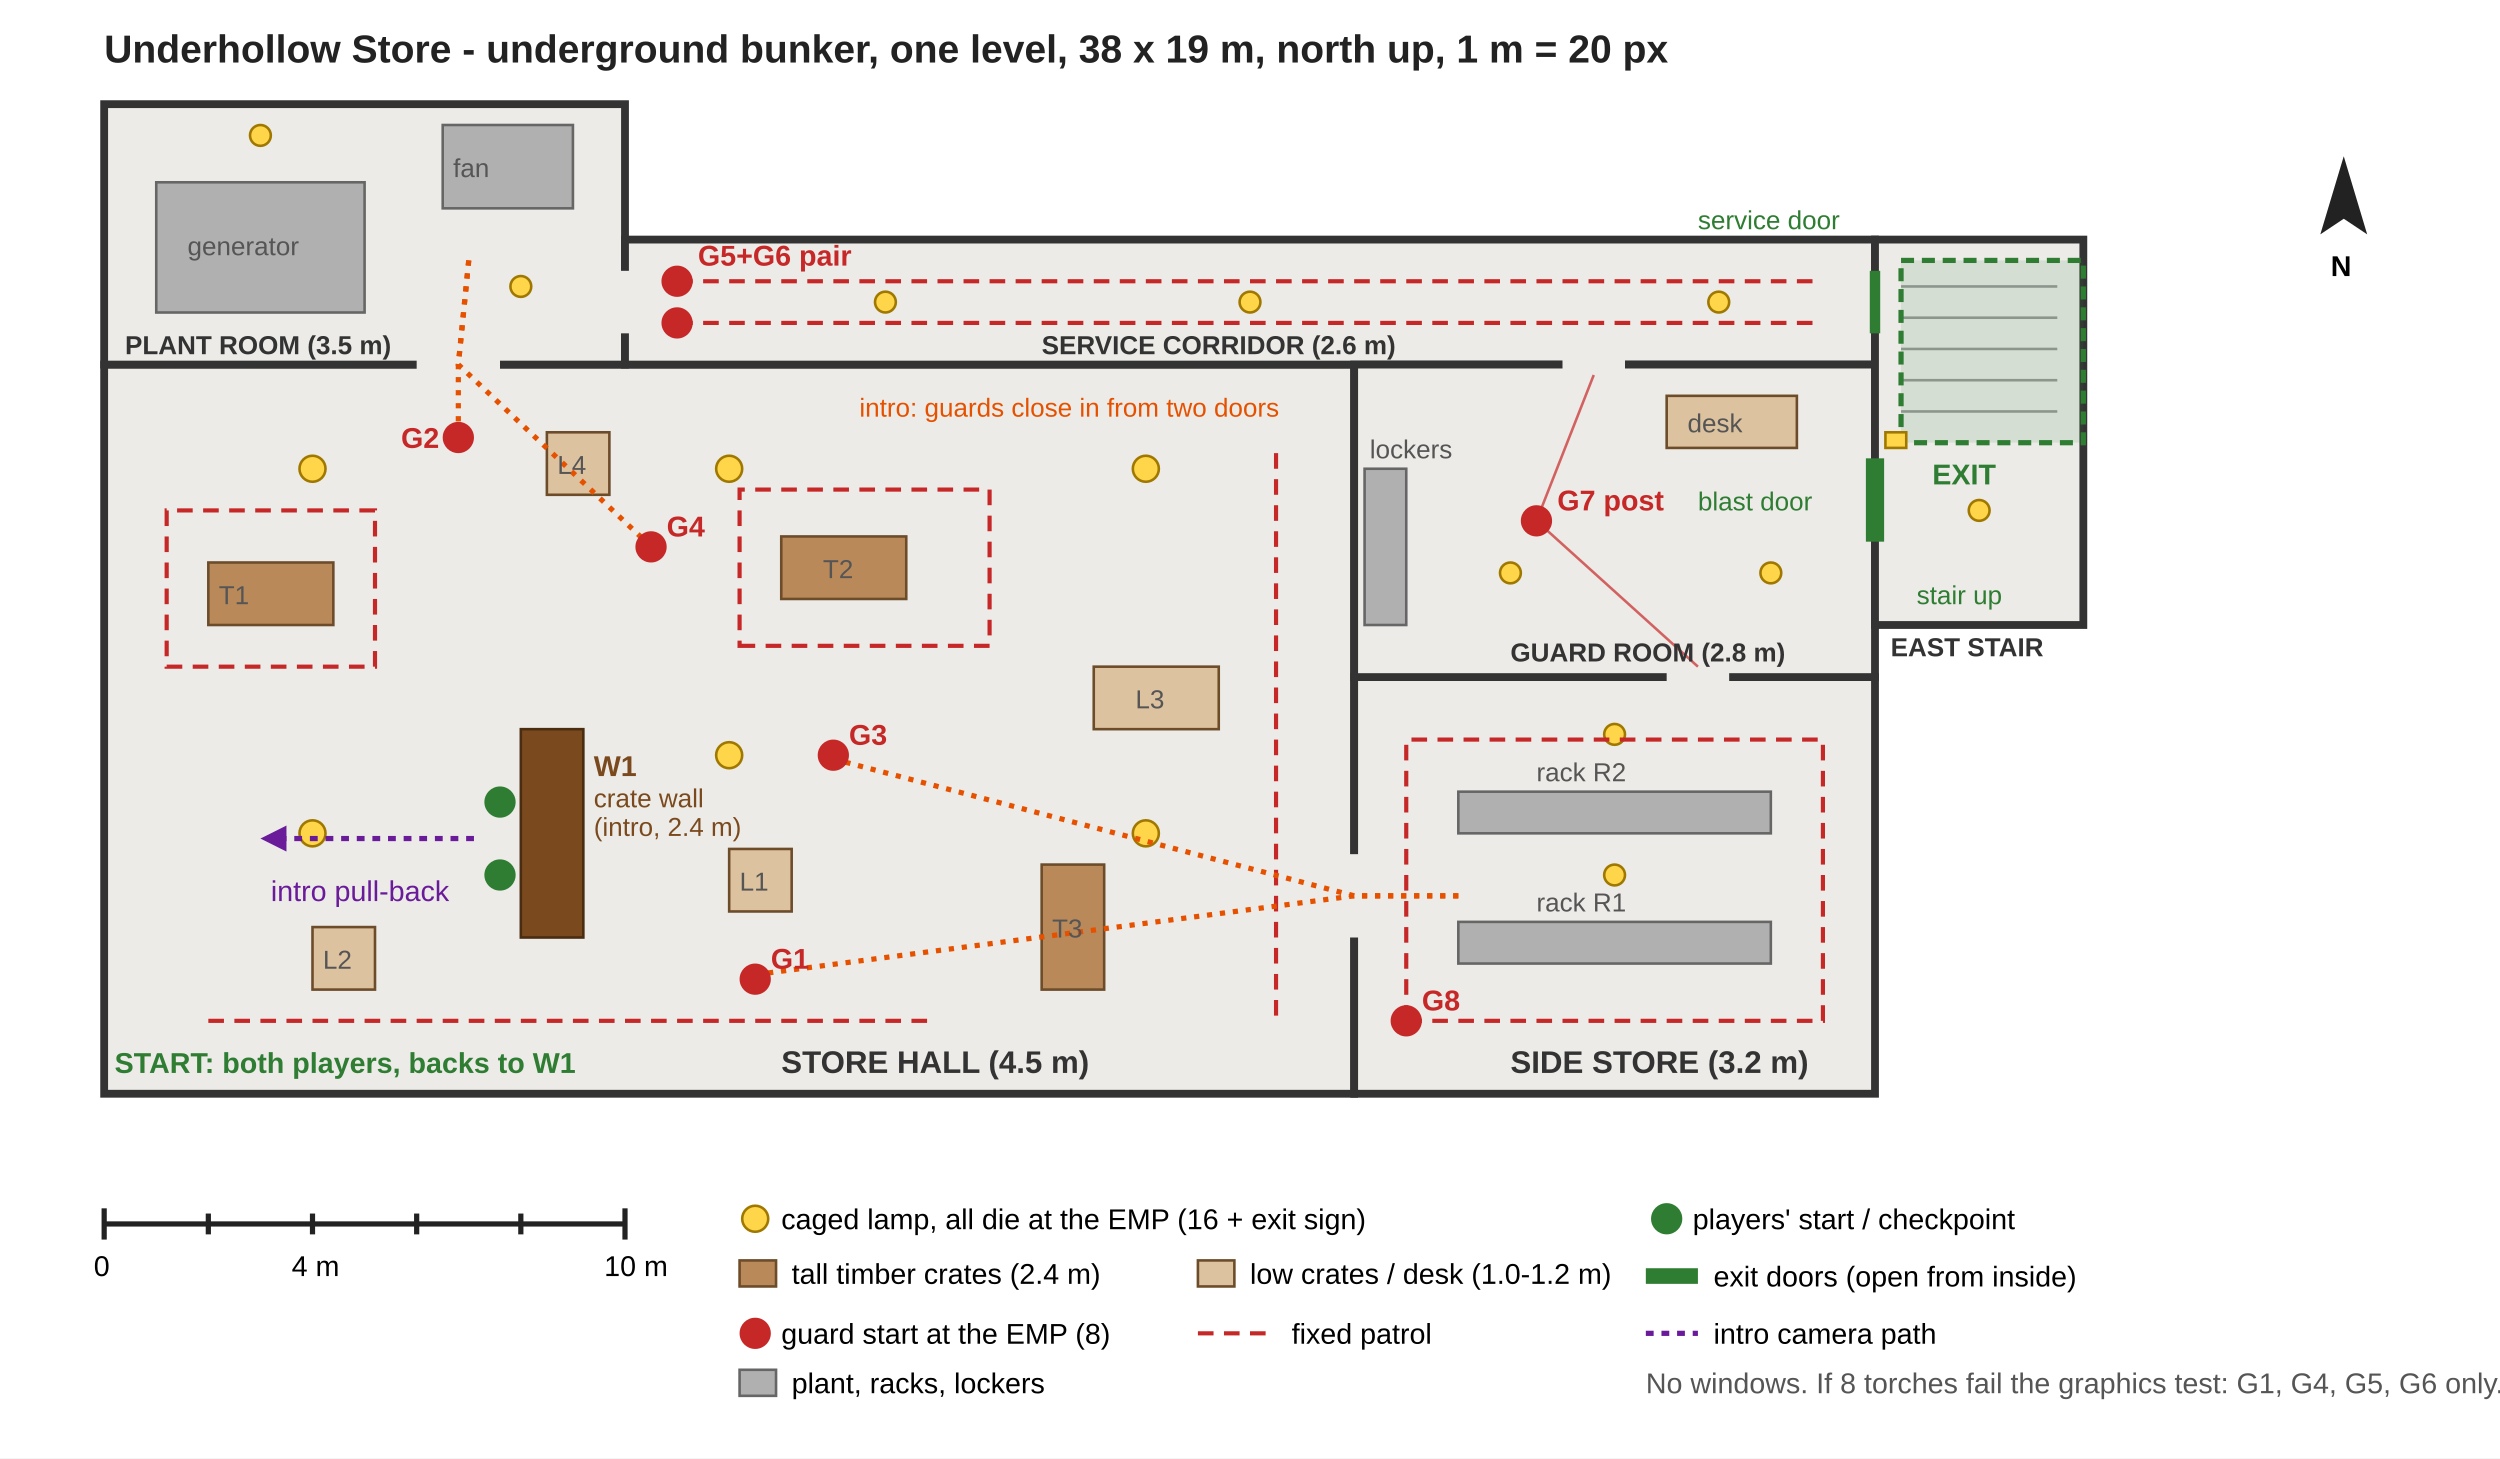
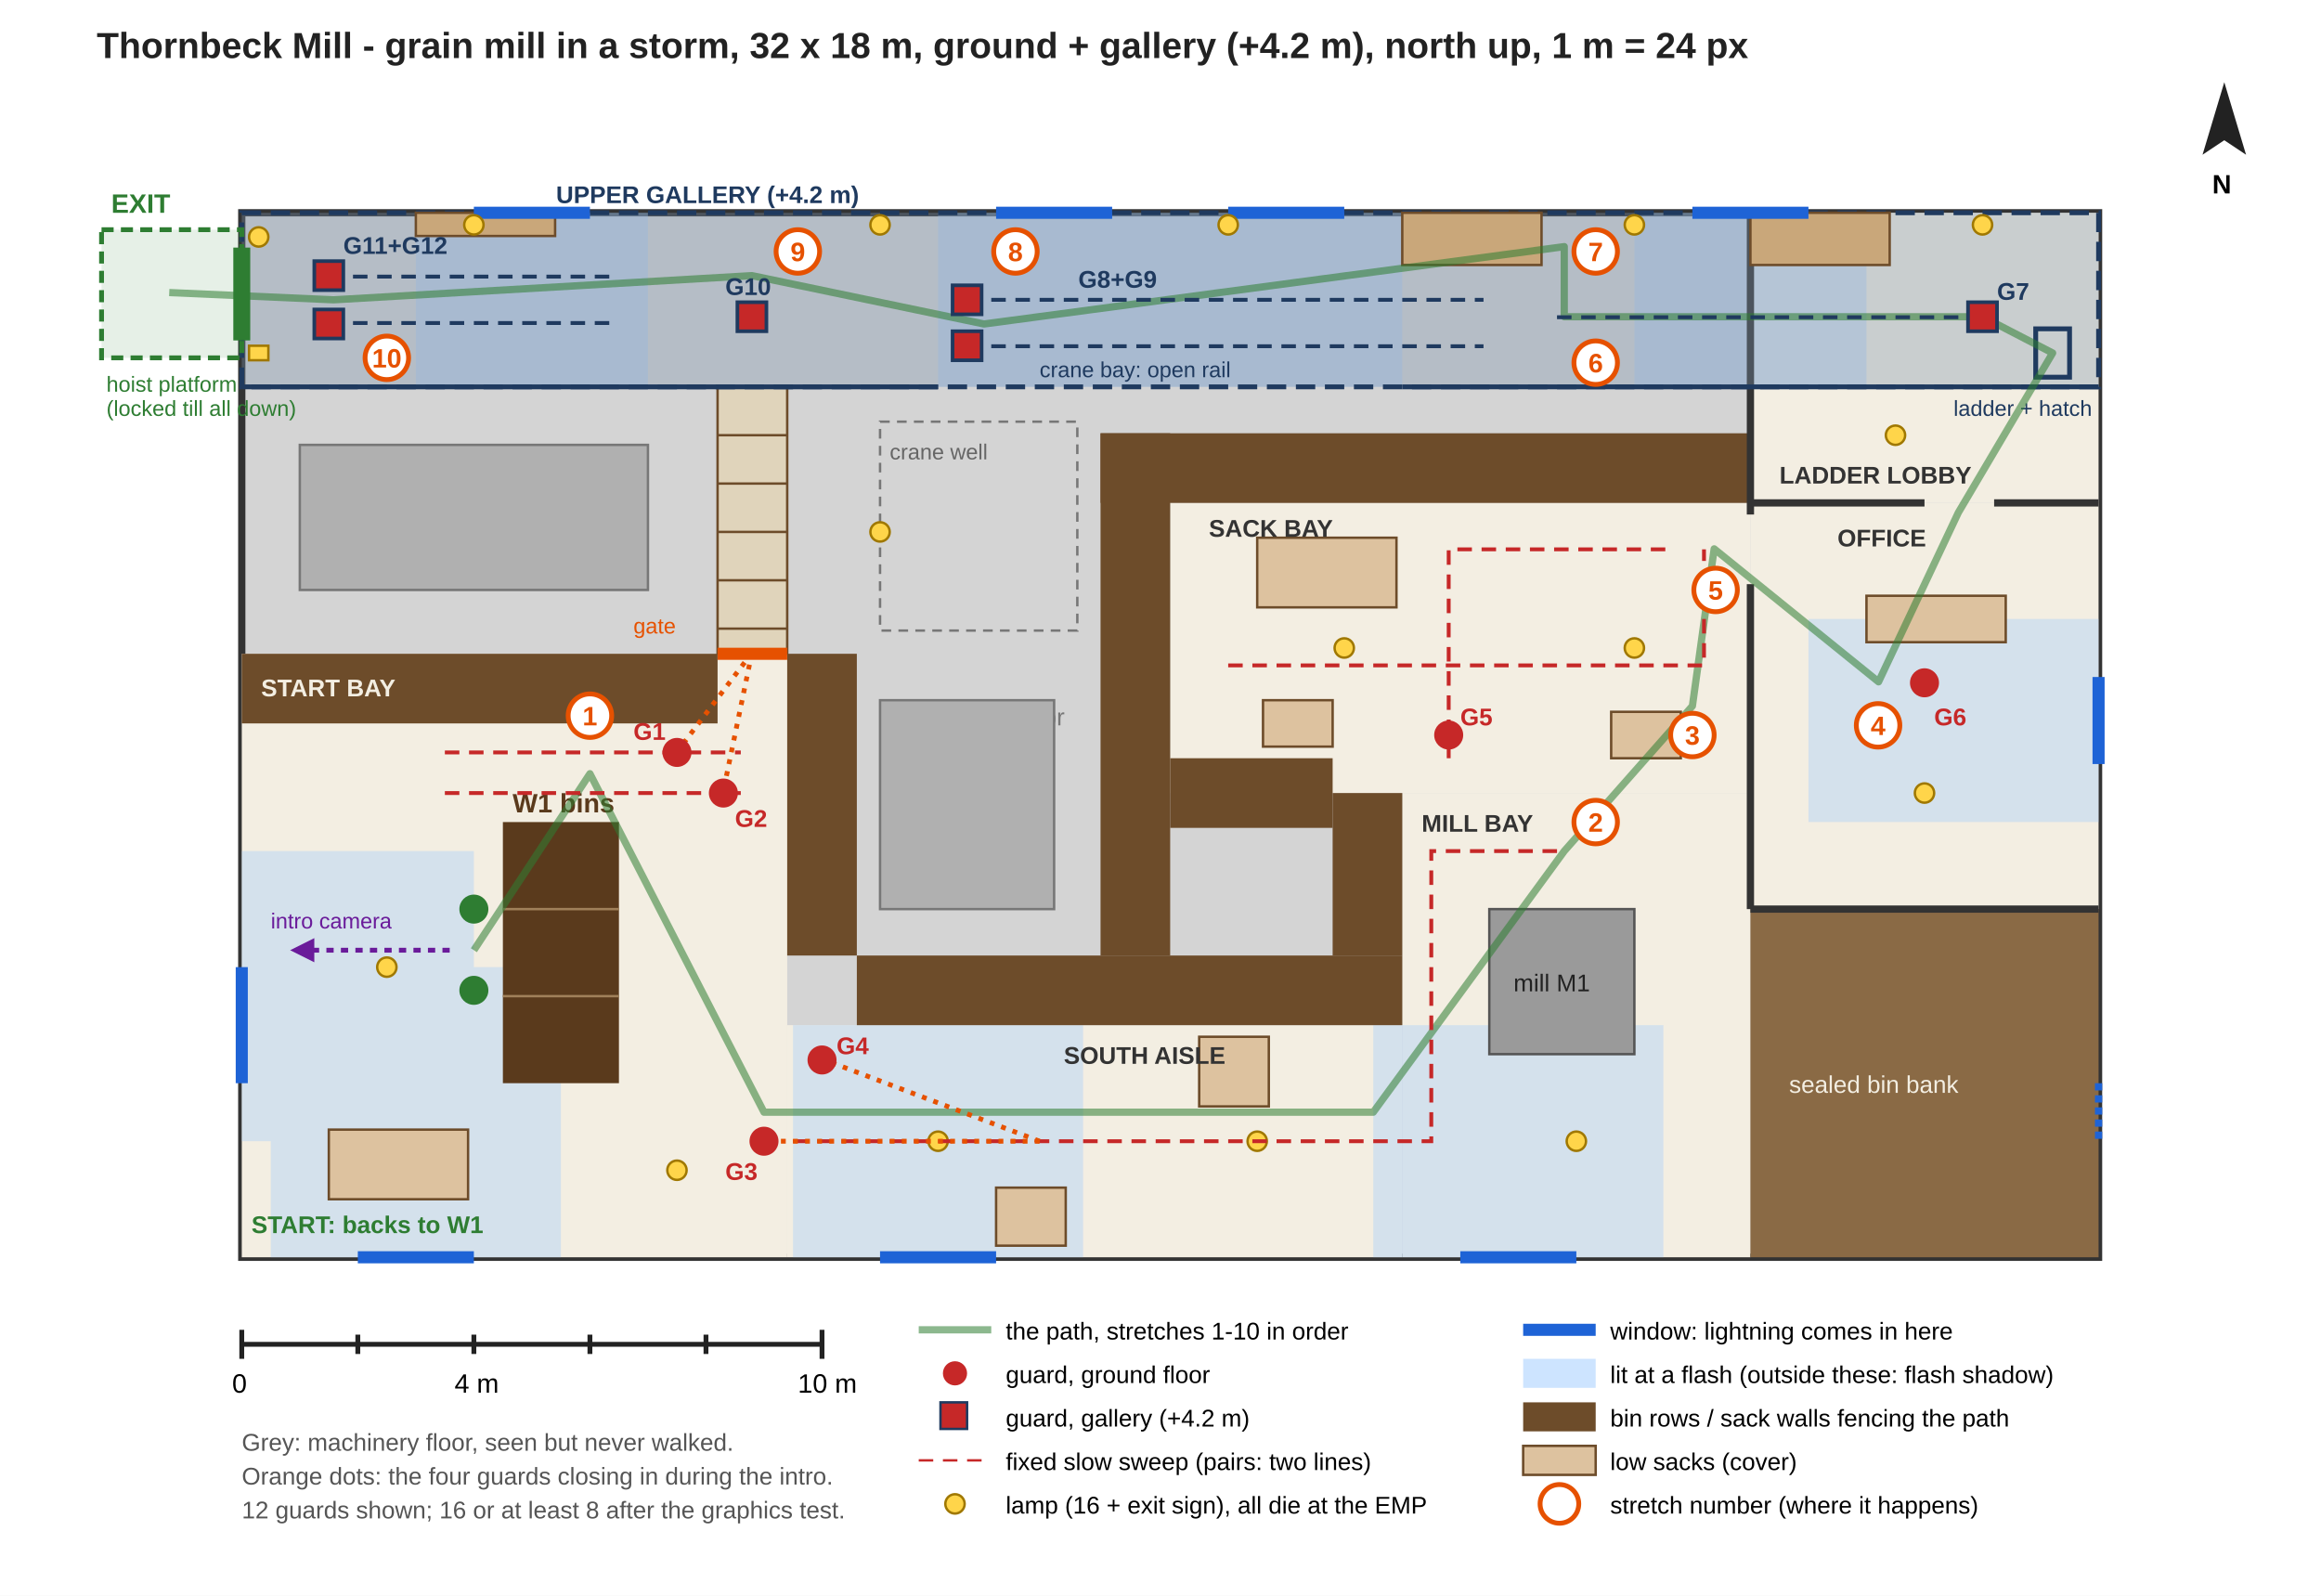
- <svg xmlns="http://www.w3.org/2000/svg" viewBox="0 0 960 560" width="960" height="560" font-family="Arial, Helvetica, sans-serif" font-size="11">
-   <rect x="0" y="0" width="960" height="560" fill="#ffffff" />
-   <text x="40" y="24" font-size="15" font-weight="bold" fill="#222">Underhollow Store - underground bunker, one level, 38 x 19 m, north up, 1 m = 20 px</text>
-   <g fill="#ecebe7" stroke="#333" stroke-width="3">
-     <rect x="40" y="140" width="480" height="280" />
-     <rect x="40" y="40" width="200" height="100" />
-     <rect x="240" y="92" width="480" height="48" />
-     <rect x="520" y="260" width="200" height="160" />
-     <rect x="520" y="140" width="200" height="120" />
-     <rect x="720" y="92" width="80" height="148" />
-   </g>
-   <g stroke="#999" stroke-width="1">
-     <line x1="730" y1="110" x2="790" y2="110" />
-     <line x1="730" y1="122" x2="790" y2="122" />
-     <line x1="730" y1="134" x2="790" y2="134" />
-     <line x1="730" y1="146" x2="790" y2="146" />
-     <line x1="730" y1="158" x2="790" y2="158" />
-   </g>
-   <rect x="730" y="100" width="70" height="70" fill="#2e7d32" fill-opacity="0.12" stroke="#2e7d32" stroke-width="2" stroke-dasharray="5 3" />
-   <g stroke="#ecebe7" stroke-width="5">
-     <line x1="520" y1="328" x2="520" y2="360" />
-     <line x1="160" y1="140" x2="192" y2="140" />
-     <line x1="240" y1="104" x2="240" y2="128" />
-     <line x1="600" y1="140" x2="624" y2="140" />
-     <line x1="640" y1="260" x2="664" y2="260" />
-   </g>
-   <line x1="720" y1="176" x2="720" y2="208" stroke="#2e7d32" stroke-width="7" />
-   <line x1="720" y1="104" x2="720" y2="128" stroke="#2e7d32" stroke-width="4" />
-   <text x="652" y="196" fill="#2e7d32" font-size="10">blast door</text>
-   <text x="652" y="88" fill="#2e7d32" font-size="10">service door</text>
-   <g fill="#b9895a" stroke="#6d4c2a" stroke-width="1">
-     <rect x="80" y="216" width="48" height="24" />
-     <rect x="300" y="206" width="48" height="24" />
-     <rect x="400" y="332" width="24" height="48" />
-   </g>
-   <g fill="#ddc29f" stroke="#6d4c2a" stroke-width="1">
-     <rect x="280" y="326" width="24" height="24" />
-     <rect x="120" y="356" width="24" height="24" />
-     <rect x="420" y="256" width="48" height="24" />
-     <rect x="210" y="166" width="24" height="24" />
-     <rect x="640" y="152" width="50" height="20" />
-   </g>
-   <g fill="#b0b0b0" stroke="#666" stroke-width="1">
-     <rect x="60" y="70" width="80" height="50" />
-     <rect x="170" y="48" width="50" height="32" />
-     <rect x="560" y="354" width="120" height="16" />
-     <rect x="560" y="304" width="120" height="16" />
-     <rect x="524" y="180" width="16" height="60" />
-   </g>
-   <rect x="200" y="280" width="24" height="80" fill="#7a4a1e" stroke="#4a2c10" />
-   <text x="228" y="298" fill="#7a4a1e" font-weight="bold">W1</text>
-   <text x="228" y="310" fill="#7a4a1e" font-size="10">crate wall</text>
-   <text x="228" y="321" fill="#7a4a1e" font-size="10">(intro, 2.4 m)</text>
-   <g fill="#ffd54a" stroke="#a07800" stroke-width="1">
-     <circle cx="120" cy="320" r="5" />
-     <circle cx="280" cy="290" r="5" />
-     <circle cx="440" cy="320" r="5" />
-     <circle cx="120" cy="180" r="5" />
-     <circle cx="280" cy="180" r="5" />
-     <circle cx="440" cy="180" r="5" />
-     <circle cx="200" cy="110" r="4" />
-     <circle cx="100" cy="52" r="4" />
-     <circle cx="340" cy="116" r="4" />
-     <circle cx="480" cy="116" r="4" />
-     <circle cx="660" cy="116" r="4" />
-     <circle cx="620" cy="336" r="4" />
-     <circle cx="620" cy="282" r="4" />
-     <circle cx="580" cy="220" r="4" />
-     <circle cx="680" cy="220" r="4" />
-     <circle cx="760" cy="196" r="4" />
-     <rect x="724" y="166" width="8" height="6" />
-   </g>
+ <svg xmlns="http://www.w3.org/2000/svg" viewBox="0 0 960 660" width="960" height="660" font-family="Arial, Helvetica, sans-serif" font-size="11">
+   <rect x="0" y="0" width="960" height="660" fill="#ffffff" />
+   <text x="40" y="24" font-size="15" font-weight="bold" fill="#222">Thornbeck Mill - grain mill in a storm, 32 x 18 m, ground + gallery (+4.2 m), north up, 1 m = 24 px</text>
+   <rect x="100" y="88" width="768" height="432" fill="#d4d4d4" stroke="#333" stroke-width="3" />
+   <text x="372" y="300" fill="#777" font-size="10">machinery floor</text>
+   <text x="372" y="312" fill="#777" font-size="10">(off the path)</text>
+   <g fill="#f3eee2">
+     <rect x="100" y="270.4" width="225.6" height="249.6" />
+     <rect x="325.6" y="424" width="254.4" height="96" />
+     <rect x="580" y="328" width="144" height="192" />
+     <rect x="484" y="208" width="240" height="120" />
+     <rect x="724" y="208" width="144" height="168" />
+     <rect x="724" y="88" width="144" height="120" />
+   </g>
+   <rect x="724" y="376" width="144" height="144" fill="#8a6a45" />
+   <text x="740" y="452" fill="#f3eee2" font-size="10">sealed bin bank</text>
+   <g fill="#b0b0b0" stroke="#777">
+     <rect x="364" y="289.6" width="72" height="86.4" />
+     <rect x="124" y="184" width="144" height="60" />
+   </g>
+   <rect x="364" y="174.4" width="81.6" height="86.4" fill="none" stroke="#777" stroke-dasharray="4 3" />
+   <text x="368" y="190" fill="#666" font-size="9">crane well</text>
+   <g fill="#9cc9ff" opacity="0.35">
+     <rect x="112" y="400" width="120" height="120" />
+     <rect x="100" y="352" width="96" height="120" />
+     <rect x="328" y="424" width="120" height="96" />
+     <rect x="568" y="424" width="120" height="96" />
+     <rect x="748" y="256" width="120" height="84" />
+     <rect x="172" y="88" width="96" height="72" />
+     <rect x="388" y="88" width="192" height="72" />
+     <rect x="676" y="88" width="96" height="72" />
+   </g>
+   <g fill="#6d4c2a">
+     <rect x="100" y="270.4" width="196.8" height="28.8" />
+     <rect x="325.6" y="270.4" width="28.8" height="124.8" />
+     <rect x="354.4" y="395.2" width="225.6" height="28.8" />
+     <rect x="551.2" y="328" width="28.8" height="67.2" />
+     <rect x="484" y="313.6" width="67.2" height="28.8" />
+     <rect x="455.2" y="179.2" width="28.8" height="216" />
+     <rect x="455.2" y="179.2" width="268.8" height="28.8" />
+   </g>
+   <g stroke="#333" stroke-width="3">
+     <line x1="724" y1="376" x2="868" y2="376" />
+     <line x1="724" y1="376" x2="724" y2="241.6" />
+     <line x1="724" y1="212.8" x2="724" y2="88" />
+     <line x1="724" y1="208" x2="796" y2="208" />
+     <line x1="824.8" y1="208" x2="868" y2="208" />
+   </g>
+   <rect x="296.8" y="160" width="28.8" height="110.4" fill="#e0d4bb" stroke="#6d4c2a" />
+   <g stroke="#6d4c2a">
+     <line x1="296.8" y1="180" x2="325.6" y2="180" />
+     <line x1="296.8" y1="200" x2="325.6" y2="200" />
+     <line x1="296.8" y1="220" x2="325.6" y2="220" />
+     <line x1="296.8" y1="240" x2="325.6" y2="240" />
+     <line x1="296.8" y1="260" x2="325.6" y2="260" />
+   </g>
+   <line x1="296.8" y1="270.4" x2="325.6" y2="270.4" stroke="#e65100" stroke-width="5" />
+   <text x="262" y="262" fill="#e65100" font-size="9">gate</text>
+   <rect x="208" y="340" width="48" height="108" fill="#5a3a1c" />
+   <g stroke="#a0805a">
+     <line x1="208" y1="412" x2="256" y2="412" />
+     <line x1="208" y1="376" x2="256" y2="376" />
+   </g>
+   <text x="212" y="336" fill="#5a3a1c" font-weight="bold">W1 bins</text>
+   <g fill="#ddc29f" stroke="#6d4c2a">
+     <rect x="136" y="467.2" width="57.6" height="28.8" />
+     <rect x="412" y="491.2" width="28.8" height="24" />
+     <rect x="496" y="428.8" width="28.8" height="28.8" />
+     <rect x="520" y="222.4" width="57.6" height="28.8" />
+     <rect x="522.4" y="289.6" width="28.8" height="19.2" />
+     <rect x="666.4" y="294.4" width="28.8" height="19.2" />
+     <rect x="772" y="246.4" width="57.6" height="19.2" />
+   </g>
+   <rect x="616" y="376" width="60" height="60" fill="#9a9a9a" stroke="#555" />
+   <text x="626" y="410" fill="#222" font-size="10">mill M1</text>
+   <rect x="100" y="88" width="768" height="72" fill="#7d93ad" fill-opacity="0.35" stroke="#1f3a5f" stroke-width="2" stroke-dasharray="8 4" />
+   <line x1="100" y1="160" x2="388" y2="160" stroke="#1f3a5f" stroke-width="2" />
+   <line x1="580" y1="160" x2="868" y2="160" stroke="#1f3a5f" stroke-width="2" />
+   <text x="430" y="156" fill="#1f3a5f" font-size="9">crane bay: open rail</text>
+   <g fill="#c9a77a" stroke="#6d4c2a">
+     <rect x="172" y="88" width="57.6" height="9.6" />
+     <rect x="580" y="88" width="57.6" height="21.6" />
+     <rect x="724" y="88" width="57.6" height="21.6" />
+   </g>
+   <rect x="842" y="136" width="14" height="20" fill="none" stroke="#1f3a5f" stroke-width="2" />
+   <text x="808" y="172" fill="#1f3a5f" font-size="9">ladder + hatch</text>
+   <line x1="100" y1="102.4" x2="100" y2="140.8" stroke="#2e7d32" stroke-width="7" />
+   <rect x="42" y="95" width="58" height="53" fill="#2e7d32" fill-opacity="0.12" stroke="#2e7d32" stroke-width="2" stroke-dasharray="5 3" />
+   <text x="46" y="88" fill="#2e7d32" font-weight="bold">EXIT</text>
+   <text x="44" y="162" fill="#2e7d32" font-size="9">hoist platform</text>
+   <text x="44" y="172" fill="#2e7d32" font-size="9">(locked till all down)</text>
+   <g stroke="#1e63d6" stroke-width="5">
+     <line x1="148" y1="520" x2="196" y2="520" />
+     <line x1="364" y1="520" x2="412" y2="520" />
+     <line x1="604" y1="520" x2="652" y2="520" />
+     <line x1="100" y1="400" x2="100" y2="448" />
+     <line x1="868" y1="280" x2="868" y2="316" />
+     <line x1="196" y1="88" x2="244" y2="88" />
+     <line x1="412" y1="88" x2="460" y2="88" />
+     <line x1="508" y1="88" x2="556" y2="88" />
+     <line x1="700" y1="88" x2="748" y2="88" />
+   </g>
+   <line x1="868" y1="448" x2="868" y2="472" stroke="#1e63d6" stroke-width="3" stroke-dasharray="3 2" />
+   <g fill="#ffd54a" stroke="#a07800">
+     <circle cx="160" cy="400" r="4" />
+     <circle cx="280" cy="484" r="4" />
+     <circle cx="388" cy="472" r="4" />
+     <circle cx="520" cy="472" r="4" />
+     <circle cx="652" cy="472" r="4" />
+     <circle cx="556" cy="268" r="4" />
+     <circle cx="676" cy="268" r="4" />
+     <circle cx="796" cy="328" r="4" />
+     <circle cx="784" cy="180" r="4" />
+     <circle cx="364" cy="220" r="4" />
+     <circle cx="196" cy="93" r="4" />
+     <circle cx="364" cy="93" r="4" />
+     <circle cx="508" cy="93" r="4" />
+     <circle cx="676" cy="93" r="4" />
+     <circle cx="820" cy="93" r="4" />
+     <circle cx="107" cy="98" r="4" />
+     <rect x="103" y="143" width="8" height="6" />
+   </g>
+   <polyline points="196,393 244,320 316,460 568,460 647,352 700,292 709,227 777,282 810,212 849,146 820,131 647,131 647,102 407,134 311,114 138,124 70,121" fill="none" stroke="#2e7d32" stroke-width="3" stroke-opacity="0.55" stroke-linejoin="round" />
  <g fill="none" stroke="#c62828" stroke-width="1.6" stroke-dasharray="6 4">
-     <line x1="80" y1="392" x2="360" y2="392" />
-     <polygon points="64,256 144,256 144,196 64,196" />
-     <polygon points="284,248 380,248 380,188 284,188" />
-     <line x1="490" y1="390" x2="490" y2="170" />
-     <line x1="260" y1="124" x2="700" y2="124" />
-     <line x1="260" y1="108" x2="700" y2="108" />
-     <polygon points="540,392 700,392 700,284 540,284" />
-   </g>
-   <g stroke="#c62828" stroke-width="1" opacity="0.7">
-     <line x1="590" y1="200" x2="612" y2="144" />
-     <line x1="590" y1="200" x2="652" y2="256" />
+     <line x1="184" y1="311.2" x2="306.4" y2="311.2" />
+     <line x1="184" y1="328" x2="306.4" y2="328" />
+     <polyline points="328,472 592,472 592,352 647.2,352" />
+     <polyline points="508,275.2 704.8,275.2 704.8,227.2" />
+     <polyline points="599.2,313.6 599.2,227.2 690.4,227.2" />
+   </g>
+   <g fill="none" stroke="#1f3a5f" stroke-width="1.6" stroke-dasharray="6 4">
+     <line x1="820" y1="131.2" x2="642.4" y2="131.2" />
+     <line x1="400" y1="143.2" x2="613.6" y2="143.2" />
+     <line x1="400" y1="124" x2="613.6" y2="124" />
+     <line x1="136" y1="133.6" x2="256" y2="133.6" />
+     <line x1="136" y1="114.4" x2="256" y2="114.4" />
  </g>
  <g stroke="#e65100" stroke-width="2" stroke-dasharray="2 3" fill="none">
-     <polyline points="560,344 520,344 292,374" />
-     <polyline points="560,344 520,344 322,292" />
-     <polyline points="180,100 176,140 176,166" />
-     <polyline points="180,100 176,140 248,208" />
-   </g>
-   <text x="330" y="160" fill="#e65100" font-size="10">intro: guards close in from two doors</text>
+     <polyline points="311,270 280,311" />
+     <polyline points="311,270 299,328" />
+     <polyline points="430,472 316,472" />
+     <polyline points="430,472 340,438" />
+   </g>
  <g fill="#c62828">
-     <circle cx="290" cy="376" r="6" />
-     <circle cx="176" cy="168" r="6" />
-     <circle cx="320" cy="290" r="6" />
-     <circle cx="250" cy="210" r="6" />
-     <circle cx="260" cy="124" r="6" />
-     <circle cx="260" cy="108" r="6" />
-     <circle cx="590" cy="200" r="6" />
-     <circle cx="540" cy="392" r="6" />
-   </g>
-   <g fill="#c62828" font-weight="bold">
-     <text x="296" y="372">G1</text>
-     <text x="154" y="172">G2</text>
-     <text x="326" y="286">G3</text>
-     <text x="256" y="206">G4</text>
-     <text x="268" y="102">G5+G6 pair</text>
-     <text x="598" y="196">G7 post</text>
-     <text x="546" y="388">G8</text>
+     <circle cx="280" cy="311.2" r="6" />
+     <circle cx="299.2" cy="328" r="6" />
+     <circle cx="316" cy="472" r="6" />
+     <circle cx="340" cy="438.4" r="6" />
+     <circle cx="599.2" cy="304" r="6" />
+     <circle cx="796" cy="282.4" r="6" />
+   </g>
+   <g fill="#c62828" stroke="#1f3a5f" stroke-width="1.5">
+     <rect x="814" y="125" width="12" height="12" />
+     <rect x="394" y="137" width="12" height="12" />
+     <rect x="394" y="118" width="12" height="12" />
+     <rect x="305" y="125" width="12" height="12" />
+     <rect x="130" y="128" width="12" height="12" />
+     <rect x="130" y="108" width="12" height="12" />
+   </g>
+   <g fill="#c62828" font-weight="bold" font-size="10">
+     <text x="262" y="306">G1</text>
+     <text x="304" y="342">G2</text>
+     <text x="300" y="488">G3</text>
+     <text x="346" y="436">G4</text>
+     <text x="604" y="300">G5</text>
+     <text x="800" y="300">G6</text>
+   </g>
+   <g fill="#1f3a5f" font-weight="bold" font-size="10">
+     <text x="826" y="124">G7</text>
+     <text x="446" y="119">G8+G9</text>
+     <text x="300" y="122">G10</text>
+     <text x="142" y="105">G11+G12</text>
+   </g>
+   <g font-weight="bold" font-size="11" text-anchor="middle">
+     <g fill="#ffffff" stroke="#e65100" stroke-width="2">
+       <circle cx="244" cy="296" r="9" />
+       <circle cx="660" cy="340" r="9" />
+       <circle cx="700" cy="304" r="9" />
+       <circle cx="776.8" cy="300" r="9" />
+       <circle cx="709.6" cy="244" r="9" />
+       <circle cx="660" cy="150" r="9" />
+       <circle cx="660" cy="104" r="9" />
+       <circle cx="420" cy="104" r="9" />
+       <circle cx="330" cy="104" r="9" />
+       <circle cx="160" cy="148" r="9" />
+     </g>
+     <g fill="#e65100">
+       <text x="244" y="300">1</text>
+       <text x="660" y="344">2</text>
+       <text x="700" y="308">3</text>
+       <text x="776.8" y="304">4</text>
+       <text x="709.6" y="248">5</text>
+       <text x="660" y="154">6</text>
+       <text x="660" y="108">7</text>
+       <text x="420" y="108">8</text>
+       <text x="330" y="108">9</text>
+       <text x="160" y="152">10</text>
+     </g>
  </g>
  <g fill="#2e7d32">
-     <circle cx="192" cy="336" r="6" />
-     <circle cx="192" cy="308" r="6" />
-   </g>
-   <text x="44" y="412" fill="#2e7d32" font-weight="bold">START: both players, backs to W1</text>
-   <line x1="182" y1="322" x2="106" y2="322" stroke="#6a1b9a" stroke-width="2" stroke-dasharray="3 3" />
-   <polygon points="100,322 110,317 110,327" fill="#6a1b9a" />
-   <text x="104" y="346" fill="#6a1b9a">intro pull-back</text>
-   <text x="742" y="186" fill="#2e7d32" font-weight="bold">EXIT</text>
-   <text x="736" y="232" fill="#2e7d32" font-size="10">stair up</text>
-   <g fill="#333" font-weight="bold" font-size="12">
-     <text x="300" y="412">STORE HALL (4.5 m)</text>
-     <text x="48" y="136" font-size="10">PLANT ROOM (3.5 m)</text>
-     <text x="400" y="136" font-size="10">SERVICE CORRIDOR (2.6 m)</text>
-     <text x="580" y="412">SIDE STORE (3.2 m)</text>
-     <text x="580" y="254" font-size="10">GUARD ROOM (2.8 m)</text>
-     <text x="726" y="252" font-size="10">EAST STAIR</text>
-   </g>
-   <g fill="#555" font-size="10">
-     <text x="84" y="232">T1</text>
-     <text x="316" y="222">T2</text>
-     <text x="404" y="360">T3</text>
-     <text x="284" y="342">L1</text>
-     <text x="124" y="372">L2</text>
-     <text x="436" y="272">L3</text>
-     <text x="214" y="182">L4</text>
-     <text x="72" y="98">generator</text>
-     <text x="174" y="68">fan</text>
-     <text x="590" y="350">rack R1</text>
-     <text x="590" y="300">rack R2</text>
-     <text x="526" y="176">lockers</text>
-     <text x="648" y="166">desk</text>
+     <circle cx="196" cy="409.6" r="6" />
+     <circle cx="196" cy="376" r="6" />
+   </g>
+   <text x="104" y="510" fill="#2e7d32" font-weight="bold" font-size="10">START: backs to W1</text>
+   <line x1="186" y1="393" x2="126" y2="393" stroke="#6a1b9a" stroke-width="2" stroke-dasharray="3 3" />
+   <polygon points="120,393 130,388 130,398" fill="#6a1b9a" />
+   <text x="112" y="384" fill="#6a1b9a" font-size="9">intro camera</text>
+   <g fill="#333" font-weight="bold" font-size="10">
+     <text x="108" y="288" fill="#f3eee2">START BAY</text>
+     <text x="440" y="440">SOUTH AISLE</text>
+     <text x="588" y="344">MILL BAY</text>
+     <text x="500" y="222">SACK BAY</text>
+     <text x="760" y="226">OFFICE</text>
+     <text x="736" y="200">LADDER LOBBY</text>
+     <text x="230" y="84" fill="#1f3a5f">UPPER GALLERY (+4.2 m)</text>
  </g>
  <g stroke="#222" stroke-width="2">
-     <line x1="40" y1="470" x2="240" y2="470" />
-     <line x1="40" y1="464" x2="40" y2="476" />
-     <line x1="80" y1="466" x2="80" y2="474" />
-     <line x1="120" y1="466" x2="120" y2="474" />
-     <line x1="160" y1="466" x2="160" y2="474" />
-     <line x1="200" y1="466" x2="200" y2="474" />
-     <line x1="240" y1="464" x2="240" y2="476" />
-   </g>
-   <text x="36" y="490">0</text>
-   <text x="112" y="490">4 m</text>
-   <text x="232" y="490">10 m</text>
-   <g transform="translate(900,90)">
+     <line x1="100" y1="556" x2="340" y2="556" />
+     <line x1="100" y1="550" x2="100" y2="562" />
+     <line x1="148" y1="552" x2="148" y2="560" />
+     <line x1="196" y1="552" x2="196" y2="560" />
+     <line x1="244" y1="552" x2="244" y2="560" />
+     <line x1="292" y1="552" x2="292" y2="560" />
+     <line x1="340" y1="550" x2="340" y2="562" />
+   </g>
+   <text x="96" y="576">0</text>
+   <text x="188" y="576">4 m</text>
+   <text x="330" y="576">10 m</text>
+   <g transform="translate(920,64)">
    <polygon points="0,-30 9,0 0,-6 -9,0" fill="#222" />
    <text x="-5" y="16" font-weight="bold">N</text>
  </g>
-   <g font-size="11">
-     <circle cx="290" cy="468" r="5" fill="#ffd54a" stroke="#a07800" />
-     <text x="300" y="472">caged lamp, all die at the EMP (16 + exit sign)</text>
-     <rect x="284" y="484" width="14" height="10" fill="#b9895a" stroke="#6d4c2a" />
-     <text x="304" y="493">tall timber crates (2.4 m)</text>
-     <rect x="460" y="484" width="14" height="10" fill="#ddc29f" stroke="#6d4c2a" />
-     <text x="480" y="493">low crates / desk (1.0-1.2 m)</text>
-     <circle cx="290" cy="512" r="6" fill="#c62828" />
-     <text x="300" y="516">guard start at the EMP (8)</text>
-     <line x1="460" y1="512" x2="490" y2="512" stroke="#c62828" stroke-width="1.6" stroke-dasharray="6 4" />
-     <text x="496" y="516">fixed patrol</text>
-     <rect x="284" y="526" width="14" height="10" fill="#b0b0b0" stroke="#666" />
-     <text x="304" y="535">plant, racks, lockers</text>
-     <circle cx="640" cy="468" r="6" fill="#2e7d32" />
-     <text x="650" y="472">players' start / checkpoint</text>
-     <line x1="632" y1="490" x2="652" y2="490" stroke="#2e7d32" stroke-width="6" />
-     <text x="658" y="494">exit doors (open from inside)</text>
-     <line x1="632" y1="512" x2="652" y2="512" stroke="#6a1b9a" stroke-width="2" stroke-dasharray="3 3" />
-     <text x="658" y="516">intro camera path</text>
-     <text x="632" y="535" fill="#555">No windows. If 8 torches fail the graphics test: G1, G4, G5, G6 only.</text>
+   <g font-size="10">
+     <line x1="380" y1="550" x2="410" y2="550" stroke="#2e7d32" stroke-width="3" stroke-opacity="0.55" />
+     <text x="416" y="554">the path, stretches 1-10 in order</text>
+     <circle cx="395" cy="568" r="5" fill="#c62828" />
+     <text x="416" y="572">guard, ground floor</text>
+     <rect x="389" y="580" width="11" height="11" fill="#c62828" stroke="#1f3a5f" />
+     <text x="416" y="590">guard, gallery (+4.2 m)</text>
+     <line x1="380" y1="604" x2="410" y2="604" stroke="#c62828" stroke-dasharray="6 4" />
+     <text x="416" y="608">fixed slow sweep (pairs: two lines)</text>
+     <circle cx="395" cy="622" r="4" fill="#ffd54a" stroke="#a07800" />
+     <text x="416" y="626">lamp (16 + exit sign), all die at the EMP</text>
+     <line x1="630" y1="550" x2="660" y2="550" stroke="#1e63d6" stroke-width="5" />
+     <text x="666" y="554">window: lightning comes in here</text>
+     <rect x="630" y="562" width="30" height="12" fill="#9cc9ff" opacity="0.5" />
+     <text x="666" y="572">lit at a flash (outside these: flash shadow)</text>
+     <rect x="630" y="580" width="30" height="12" fill="#6d4c2a" />
+     <text x="666" y="590">bin rows / sack walls fencing the path</text>
+     <rect x="630" y="598" width="30" height="12" fill="#ddc29f" stroke="#6d4c2a" />
+     <text x="666" y="608">low sacks (cover)</text>
+     <circle cx="645" cy="622" r="8" fill="#fff" stroke="#e65100" stroke-width="2" />
+     <text x="666" y="626">stretch number (where it happens)</text>
+     <text x="100" y="600" fill="#555">Grey: machinery floor, seen but never walked.</text>
+     <text x="100" y="614" fill="#555">Orange dots: the four guards closing in during the intro.</text>
+     <text x="100" y="628" fill="#555">12 guards shown; 16 or at least 8 after the graphics test.</text>
  </g>
</svg>
